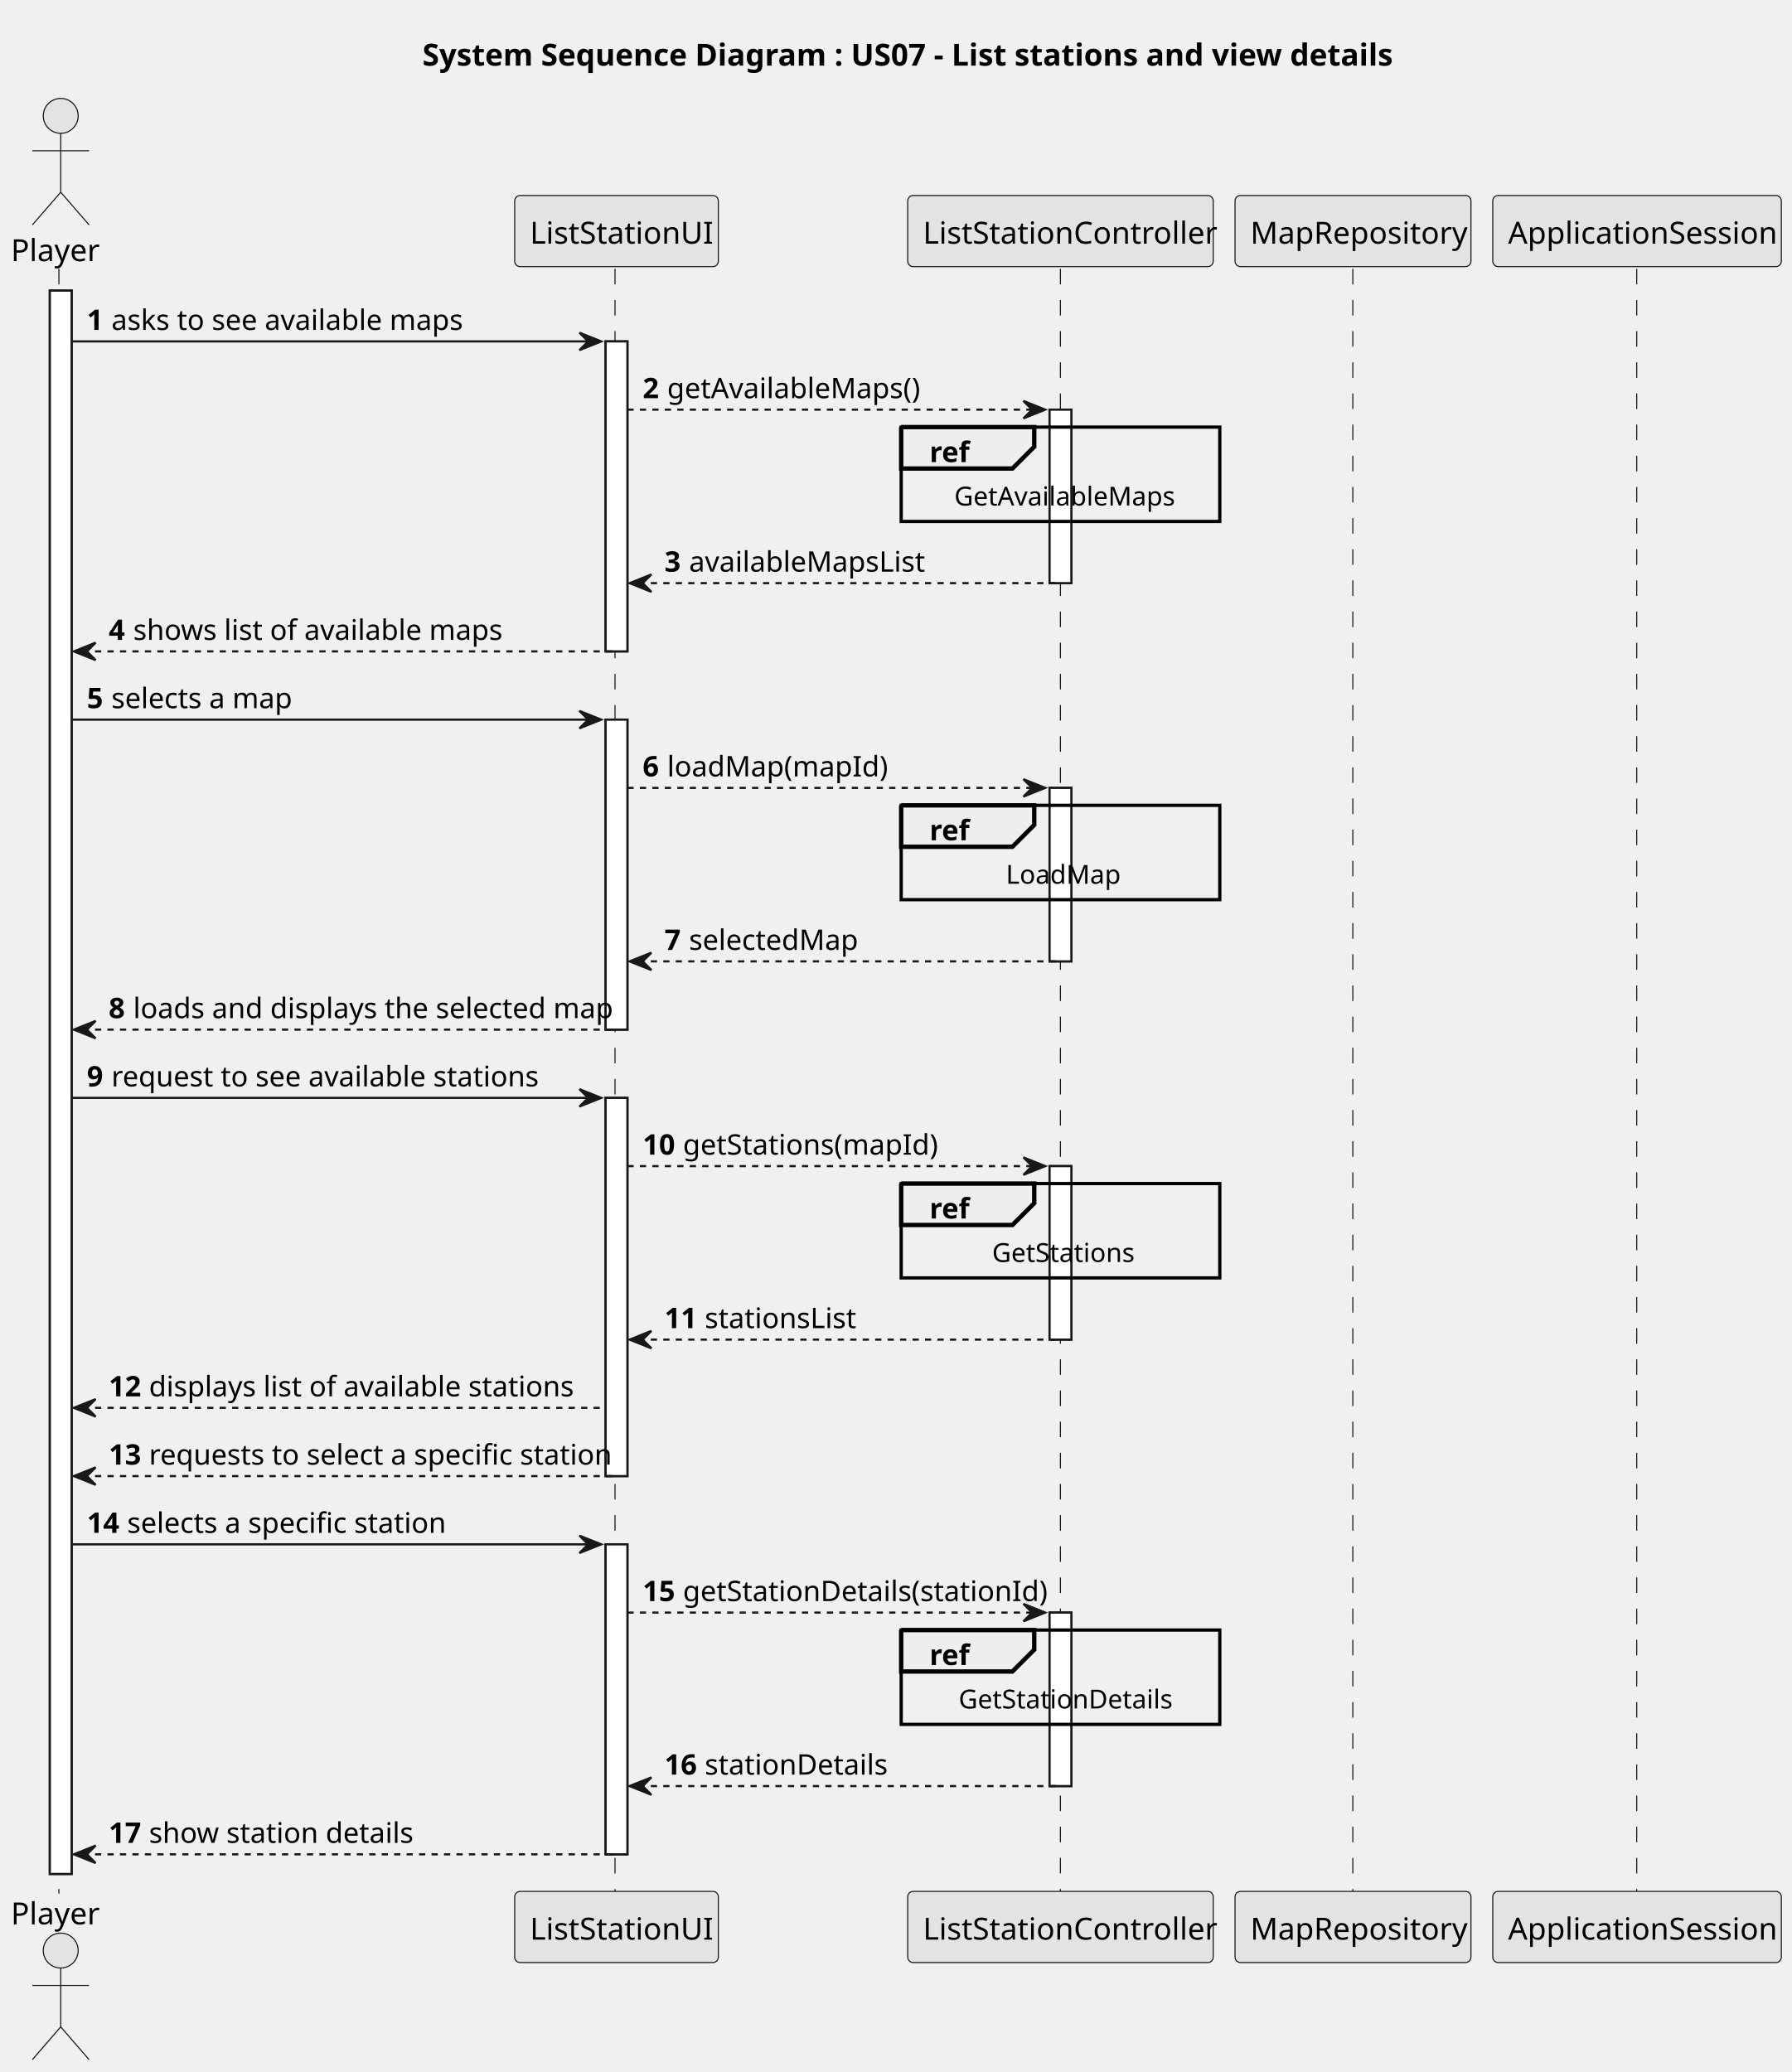
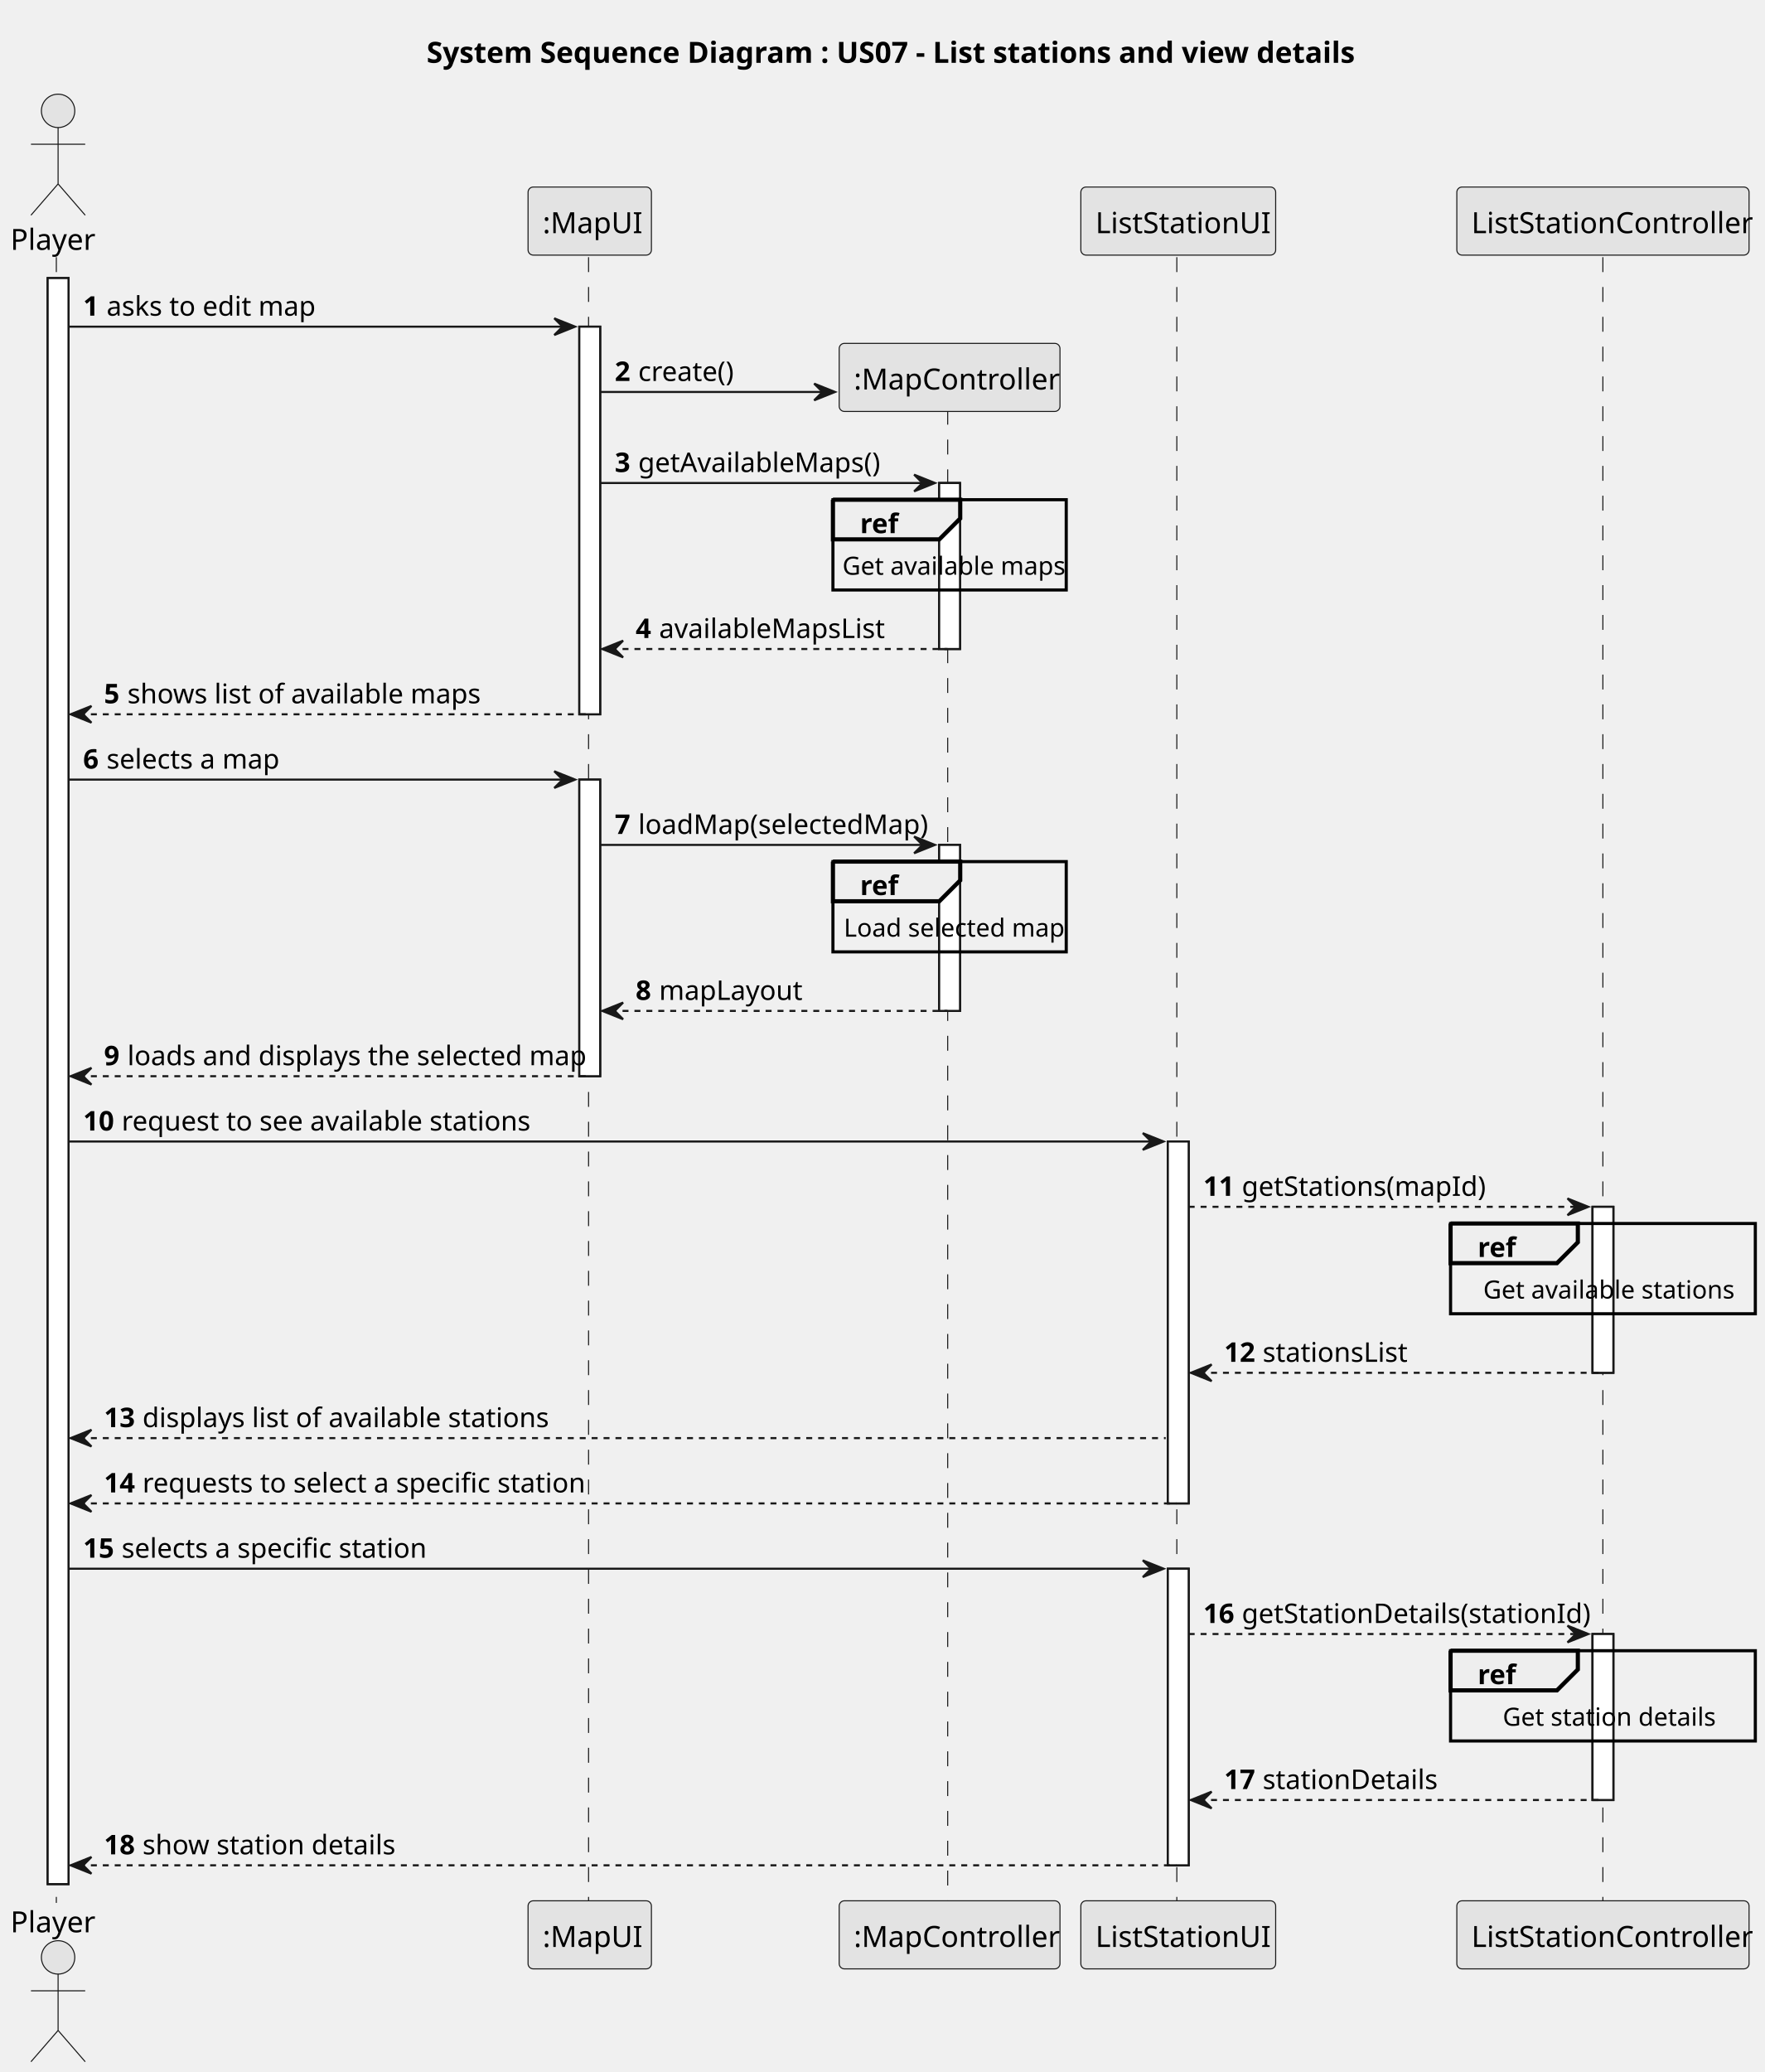
- <svg xmlns="http://www.w3.org/2000/svg" contentStyleType="text/css" height="665.7px" preserveAspectRatio="none" style="width:575px;height:665px;background:#FFFFFF;" version="1.1" viewBox="0 0 575 665" width="575.4px" zoomAndPan="magnify">
+ <svg xmlns="http://www.w3.org/2000/svg" contentStyleType="text/css" height="695.8px" preserveAspectRatio="none" style="width:592px;height:695px;background:#FFFFFF;" version="1.1" viewBox="0 0 592 695" width="592.9px" zoomAndPan="magnify">
  <defs />
  <g>
-     <text fill="#000000" font-family="sans-serif" font-size="9.8" font-weight="bold" lengthAdjust="spacing" textLength="303.355" x="135.556" y="21.075">System Sequence Diagram : US07 - List stations and view details</text>
-     <rect fill="#FFFFFF" height="508.169" style="stroke:#181818;stroke-width:0.7;" width="7" x="15.989" y="93.269" />
-     <rect fill="#FFFFFF" height="99.487" style="stroke:#181818;stroke-width:0.7;" width="7" x="194.352" y="109.573" />
-     <rect fill="#FFFFFF" height="99.487" style="stroke:#181818;stroke-width:0.7;" width="7" x="194.352" y="230.964" />
-     <rect fill="#FFFFFF" height="121.391" style="stroke:#181818;stroke-width:0.7;" width="7" x="194.352" y="352.356" />
-     <rect fill="#FFFFFF" height="99.487" style="stroke:#181818;stroke-width:0.7;" width="7" x="194.352" y="495.651" />
-     <rect fill="#FFFFFF" height="55.68" style="stroke:#181818;stroke-width:0.7;" width="7" x="336.832" y="131.477" />
-     <rect fill="#FFFFFF" height="55.68" style="stroke:#181818;stroke-width:0.7;" width="7" x="336.832" y="252.868" />
-     <rect fill="#FFFFFF" height="55.68" style="stroke:#181818;stroke-width:0.7;" width="7" x="336.832" y="374.259" />
-     <rect fill="#FFFFFF" height="55.68" style="stroke:#181818;stroke-width:0.7;" width="7" x="336.832" y="517.554" />
-     <line style="stroke:#181818;stroke-width:0.35;stroke-dasharray:5.0,5.0;" x1="18.9" x2="18.9" y1="86.269" y2="607.738" />
-     <line style="stroke:#181818;stroke-width:0.35;stroke-dasharray:5.0,5.0;" x1="197.372" x2="197.372" y1="86.269" y2="607.738" />
-     <line style="stroke:#181818;stroke-width:0.35;stroke-dasharray:5.0,5.0;" x1="340.31" x2="340.31" y1="86.269" y2="607.738" />
-     <line style="stroke:#181818;stroke-width:0.35;stroke-dasharray:5.0,5.0;" x1="434.153" x2="434.153" y1="86.269" y2="607.738" />
-     <line style="stroke:#181818;stroke-width:0.35;stroke-dasharray:5.0,5.0;" x1="525.259" x2="525.259" y1="86.269" y2="607.738" />
+     <text fill="#000000" font-family="sans-serif" font-size="9.8" font-weight="bold" lengthAdjust="spacing" textLength="303.355" x="143.119" y="21.075">System Sequence Diagram : US07 - List stations and view details</text>
+     <rect fill="#FFFFFF" height="538.703" style="stroke:#181818;stroke-width:0.7;" width="7" x="15.989" y="93.269" />
+     <rect fill="#FFFFFF" height="130.022" style="stroke:#181818;stroke-width:0.7;" width="7" x="194.352" y="109.573" />
+     <rect fill="#FFFFFF" height="99.487" style="stroke:#181818;stroke-width:0.7;" width="7" x="194.352" y="261.499" />
+     <rect fill="#FFFFFF" height="55.68" style="stroke:#181818;stroke-width:0.7;" width="7" x="315.077" y="162.012" />
+     <rect fill="#FFFFFF" height="55.68" style="stroke:#181818;stroke-width:0.7;" width="7" x="315.077" y="283.403" />
+     <rect fill="#FFFFFF" height="121.391" style="stroke:#181818;stroke-width:0.7;" width="7" x="391.792" y="382.89" />
+     <rect fill="#FFFFFF" height="99.487" style="stroke:#181818;stroke-width:0.7;" width="7" x="391.792" y="526.185" />
+     <rect fill="#FFFFFF" height="55.68" style="stroke:#181818;stroke-width:0.7;" width="7" x="534.272" y="404.794" />
+     <rect fill="#FFFFFF" height="55.68" style="stroke:#181818;stroke-width:0.7;" width="7" x="534.272" y="548.089" />
+     <line style="stroke:#181818;stroke-width:0.35;stroke-dasharray:5.0,5.0;" x1="18.9" x2="18.9" y1="86.269" y2="638.273" />
+     <line style="stroke:#181818;stroke-width:0.35;stroke-dasharray:5.0,5.0;" x1="197.458" x2="197.458" y1="86.269" y2="638.273" />
+     <line style="stroke:#181818;stroke-width:0.35;stroke-dasharray:5.0,5.0;" x1="317.942" x2="317.942" y1="137.441" y2="638.273" />
+     <line style="stroke:#181818;stroke-width:0.35;stroke-dasharray:5.0,5.0;" x1="394.812" x2="394.812" y1="86.269" y2="638.273" />
+     <line style="stroke:#181818;stroke-width:0.35;stroke-dasharray:5.0,5.0;" x1="537.75" x2="537.75" y1="86.269" y2="638.273" />
    <text fill="#000000" font-family="sans-serif" font-size="9.8" lengthAdjust="spacing" textLength="27.778" x="3.5" y="83.81">Player</text>
    <ellipse cx="19.489" cy="37.185" fill="#E3E3E3" rx="5.6" ry="5.6" style="stroke:#181818;stroke-width:0.35;" />
    <path d="M19.489,42.785 L19.489,61.685 M10.389,48.385 L28.589,48.385 M19.489,61.685 L10.389,72.185 M19.489,61.685 L28.589,72.185 " fill="none" style="stroke:#181818;stroke-width:0.35;" />
-     <text fill="#000000" font-family="sans-serif" font-size="9.8" lengthAdjust="spacing" textLength="27.778" x="3.5" y="617.613">Player</text>
-     <ellipse cx="19.489" cy="626.023" fill="#E3E3E3" rx="5.6" ry="5.6" style="stroke:#181818;stroke-width:0.35;" />
-     <path d="M19.489,631.623 L19.489,650.523 M10.389,637.223 L28.589,637.223 M19.489,650.523 L10.389,661.023 M19.489,650.523 L28.589,661.023 " fill="none" style="stroke:#181818;stroke-width:0.35;" />
-     <rect fill="#E3E3E3" height="22.835" rx="1.75" ry="1.75" style="stroke:#181818;stroke-width:0.35;" width="65.36" x="165.172" y="62.735" />
-     <text fill="#000000" font-family="sans-serif" font-size="9.8" lengthAdjust="spacing" textLength="55.56" x="170.072" y="78.21">ListStationUI</text>
-     <rect fill="#E3E3E3" height="22.835" rx="1.75" ry="1.75" style="stroke:#181818;stroke-width:0.35;" width="65.36" x="165.172" y="607.038" />
-     <text fill="#000000" font-family="sans-serif" font-size="9.8" lengthAdjust="spacing" textLength="55.56" x="170.072" y="622.513">ListStationUI</text>
-     <rect fill="#E3E3E3" height="22.835" rx="1.75" ry="1.75" style="stroke:#181818;stroke-width:0.35;" width="98.043" x="291.31" y="62.735" />
-     <text fill="#000000" font-family="sans-serif" font-size="9.8" lengthAdjust="spacing" textLength="88.243" x="296.21" y="78.21">ListStationController</text>
-     <rect fill="#E3E3E3" height="22.835" rx="1.75" ry="1.75" style="stroke:#181818;stroke-width:0.35;" width="98.043" x="291.31" y="607.038" />
-     <text fill="#000000" font-family="sans-serif" font-size="9.8" lengthAdjust="spacing" textLength="88.243" x="296.21" y="622.513">ListStationController</text>
-     <rect fill="#E3E3E3" height="22.835" rx="1.75" ry="1.75" style="stroke:#181818;stroke-width:0.35;" width="75.706" x="396.353" y="62.735" />
-     <text fill="#000000" font-family="sans-serif" font-size="9.8" lengthAdjust="spacing" textLength="65.906" x="401.253" y="78.21">MapRepository</text>
-     <rect fill="#E3E3E3" height="22.835" rx="1.75" ry="1.75" style="stroke:#181818;stroke-width:0.35;" width="75.706" x="396.353" y="607.038" />
-     <text fill="#000000" font-family="sans-serif" font-size="9.8" lengthAdjust="spacing" textLength="65.906" x="401.253" y="622.513">MapRepository</text>
-     <rect fill="#E3E3E3" height="22.835" rx="1.75" ry="1.75" style="stroke:#181818;stroke-width:0.35;" width="92.607" x="479.059" y="62.735" />
-     <text fill="#000000" font-family="sans-serif" font-size="9.8" lengthAdjust="spacing" textLength="82.807" x="483.959" y="78.21">ApplicationSession</text>
-     <rect fill="#E3E3E3" height="22.835" rx="1.75" ry="1.75" style="stroke:#181818;stroke-width:0.35;" width="92.607" x="479.059" y="607.038" />
-     <text fill="#000000" font-family="sans-serif" font-size="9.8" lengthAdjust="spacing" textLength="82.807" x="483.959" y="622.513">ApplicationSession</text>
-     <rect fill="#FFFFFF" height="508.169" style="stroke:#181818;stroke-width:0.7;" width="7" x="15.989" y="93.269" />
-     <rect fill="#FFFFFF" height="99.487" style="stroke:#181818;stroke-width:0.7;" width="7" x="194.352" y="109.573" />
-     <rect fill="#FFFFFF" height="99.487" style="stroke:#181818;stroke-width:0.7;" width="7" x="194.352" y="230.964" />
-     <rect fill="#FFFFFF" height="121.391" style="stroke:#181818;stroke-width:0.7;" width="7" x="194.352" y="352.356" />
-     <rect fill="#FFFFFF" height="99.487" style="stroke:#181818;stroke-width:0.7;" width="7" x="194.352" y="495.651" />
-     <rect fill="#FFFFFF" height="55.68" style="stroke:#181818;stroke-width:0.7;" width="7" x="336.832" y="131.477" />
-     <rect fill="#FFFFFF" height="55.68" style="stroke:#181818;stroke-width:0.7;" width="7" x="336.832" y="252.868" />
-     <rect fill="#FFFFFF" height="55.68" style="stroke:#181818;stroke-width:0.7;" width="7" x="336.832" y="374.259" />
-     <rect fill="#FFFFFF" height="55.68" style="stroke:#181818;stroke-width:0.7;" width="7" x="336.832" y="517.554" />
+     <text fill="#000000" font-family="sans-serif" font-size="9.8" lengthAdjust="spacing" textLength="27.778" x="3.5" y="648.148">Player</text>
+     <ellipse cx="19.489" cy="656.558" fill="#E3E3E3" rx="5.6" ry="5.6" style="stroke:#181818;stroke-width:0.35;" />
+     <path d="M19.489,662.158 L19.489,681.058 M10.389,667.758 L28.589,667.758 M19.489,681.058 L10.389,691.558 M19.489,681.058 L28.589,691.558 " fill="none" style="stroke:#181818;stroke-width:0.35;" />
+     <rect fill="#E3E3E3" height="22.835" rx="1.75" ry="1.75" style="stroke:#181818;stroke-width:0.35;" width="41.387" x="177.158" y="62.735" />
+     <text fill="#000000" font-family="sans-serif" font-size="9.8" lengthAdjust="spacing" textLength="31.587" x="182.058" y="78.21">:MapUI</text>
+     <rect fill="#E3E3E3" height="22.835" rx="1.75" ry="1.75" style="stroke:#181818;stroke-width:0.35;" width="41.387" x="177.158" y="637.573" />
+     <text fill="#000000" font-family="sans-serif" font-size="9.8" lengthAdjust="spacing" textLength="31.587" x="182.058" y="653.048">:MapUI</text>
+     <rect fill="#E3E3E3" height="22.835" rx="1.75" ry="1.75" style="stroke:#181818;stroke-width:0.35;" width="74.069" x="281.542" y="637.573" />
+     <text fill="#000000" font-family="sans-serif" font-size="9.8" lengthAdjust="spacing" textLength="64.269" x="286.442" y="653.048">:MapController</text>
+     <rect fill="#E3E3E3" height="22.835" rx="1.75" ry="1.75" style="stroke:#181818;stroke-width:0.35;" width="65.36" x="362.612" y="62.735" />
+     <text fill="#000000" font-family="sans-serif" font-size="9.8" lengthAdjust="spacing" textLength="55.56" x="367.512" y="78.21">ListStationUI</text>
+     <rect fill="#E3E3E3" height="22.835" rx="1.75" ry="1.75" style="stroke:#181818;stroke-width:0.35;" width="65.36" x="362.612" y="637.573" />
+     <text fill="#000000" font-family="sans-serif" font-size="9.8" lengthAdjust="spacing" textLength="55.56" x="367.512" y="653.048">ListStationUI</text>
+     <rect fill="#E3E3E3" height="22.835" rx="1.75" ry="1.75" style="stroke:#181818;stroke-width:0.35;" width="98.043" x="488.75" y="62.735" />
+     <text fill="#000000" font-family="sans-serif" font-size="9.8" lengthAdjust="spacing" textLength="88.243" x="493.65" y="78.21">ListStationController</text>
+     <rect fill="#E3E3E3" height="22.835" rx="1.75" ry="1.75" style="stroke:#181818;stroke-width:0.35;" width="98.043" x="488.75" y="637.573" />
+     <text fill="#000000" font-family="sans-serif" font-size="9.8" lengthAdjust="spacing" textLength="88.243" x="493.65" y="653.048">ListStationController</text>
+     <rect fill="#FFFFFF" height="538.703" style="stroke:#181818;stroke-width:0.7;" width="7" x="15.989" y="93.269" />
+     <rect fill="#FFFFFF" height="130.022" style="stroke:#181818;stroke-width:0.7;" width="7" x="194.352" y="109.573" />
+     <rect fill="#FFFFFF" height="99.487" style="stroke:#181818;stroke-width:0.7;" width="7" x="194.352" y="261.499" />
+     <rect fill="#FFFFFF" height="55.68" style="stroke:#181818;stroke-width:0.7;" width="7" x="315.077" y="162.012" />
+     <rect fill="#FFFFFF" height="55.68" style="stroke:#181818;stroke-width:0.7;" width="7" x="315.077" y="283.403" />
+     <rect fill="#FFFFFF" height="121.391" style="stroke:#181818;stroke-width:0.7;" width="7" x="391.792" y="382.89" />
+     <rect fill="#FFFFFF" height="99.487" style="stroke:#181818;stroke-width:0.7;" width="7" x="391.792" y="526.185" />
+     <rect fill="#FFFFFF" height="55.68" style="stroke:#181818;stroke-width:0.7;" width="7" x="534.272" y="404.794" />
+     <rect fill="#FFFFFF" height="55.68" style="stroke:#181818;stroke-width:0.7;" width="7" x="534.272" y="548.089" />
    <polygon fill="#181818" points="185.952,106.773,192.952,109.573,185.952,112.373,188.752,109.573" style="stroke:#181818;stroke-width:0.7;" />
    <line style="stroke:#181818;stroke-width:0.7;" x1="22.989" x2="190.152" y1="109.573" y2="109.573" />
    <text fill="#000000" font-family="sans-serif" font-size="9.1" font-weight="bold" lengthAdjust="spacing" textLength="5.061" x="27.889" y="105.889">1</text>
-     <text fill="#000000" font-family="sans-serif" font-size="9.1" lengthAdjust="spacing" textLength="109.258" x="35.75" y="105.889">asks to see available maps</text>
-     <polygon fill="#181818" points="328.432,128.677,335.432,131.477,328.432,134.277,331.232,131.477" style="stroke:#181818;stroke-width:0.7;" />
-     <line style="stroke:#181818;stroke-width:0.7;stroke-dasharray:2.0,2.0;" x1="201.352" x2="332.632" y1="131.477" y2="131.477" />
+     <text fill="#000000" font-family="sans-serif" font-size="9.1" lengthAdjust="spacing" textLength="66.259" x="35.75" y="105.889">asks to edit map</text>
+     <polygon fill="#181818" points="273.142,128.677,280.142,131.477,273.142,134.277,275.942,131.477" style="stroke:#181818;stroke-width:0.7;" />
+     <line style="stroke:#181818;stroke-width:0.7;" x1="201.352" x2="277.342" y1="131.477" y2="131.477" />
    <text fill="#000000" font-family="sans-serif" font-size="9.1" font-weight="bold" lengthAdjust="spacing" textLength="5.061" x="206.252" y="127.793">2</text>
-     <text fill="#000000" font-family="sans-serif" font-size="9.1" lengthAdjust="spacing" textLength="77.892" x="214.113" y="127.793">getAvailableMaps()</text>
-     <rect fill="none" height="30.276" style="stroke:#000000;stroke-width:1.05;" width="102.243" x="289.21" y="137.077" />
-     <path d="M289.21,137.077 L331.91,137.077 L331.91,143.377 L324.91,150.377 L289.21,150.377 L289.21,137.077 " fill="#EEEEEE" style="stroke:#000000;stroke-width:1.4;" />
-     <text fill="#000000" font-family="sans-serif" font-size="9.1" font-weight="bold" lengthAdjust="spacing" textLength="11.633" x="298.31" y="148.297">ref</text>
-     <text fill="#000000" font-family="sans-serif" font-size="8.4" lengthAdjust="spacing" textLength="68.168" x="306.248" y="162.241">GetAvailableMaps</text>
-     <polygon fill="#181818" points="209.052,184.357,202.052,187.157,209.052,189.957,206.252,187.157" style="stroke:#181818;stroke-width:0.7;" />
-     <line style="stroke:#181818;stroke-width:0.7;stroke-dasharray:2.0,2.0;" x1="204.852" x2="339.632" y1="187.157" y2="187.157" />
-     <text fill="#000000" font-family="sans-serif" font-size="9.1" font-weight="bold" lengthAdjust="spacing" textLength="5.061" x="213.252" y="183.473">3</text>
-     <text fill="#000000" font-family="sans-serif" font-size="9.1" lengthAdjust="spacing" textLength="72.333" x="221.113" y="183.473">availableMapsList</text>
-     <polygon fill="#181818" points="30.689,206.261,23.689,209.061,30.689,211.861,27.889,209.061" style="stroke:#181818;stroke-width:0.7;" />
-     <line style="stroke:#181818;stroke-width:0.7;stroke-dasharray:2.0,2.0;" x1="26.489" x2="197.152" y1="209.061" y2="209.061" />
-     <text fill="#000000" font-family="sans-serif" font-size="9.1" font-weight="bold" lengthAdjust="spacing" textLength="5.061" x="34.889" y="205.377">4</text>
-     <text fill="#000000" font-family="sans-serif" font-size="9.1" lengthAdjust="spacing" textLength="112.79" x="42.75" y="205.377">shows list of available maps</text>
-     <polygon fill="#181818" points="185.952,228.165,192.952,230.964,185.952,233.764,188.752,230.964" style="stroke:#181818;stroke-width:0.7;" />
-     <line style="stroke:#181818;stroke-width:0.7;" x1="22.989" x2="190.152" y1="230.964" y2="230.964" />
-     <text fill="#000000" font-family="sans-serif" font-size="9.1" font-weight="bold" lengthAdjust="spacing" textLength="5.061" x="27.889" y="227.281">5</text>
-     <text fill="#000000" font-family="sans-serif" font-size="9.1" lengthAdjust="spacing" textLength="56.142" x="35.75" y="227.281">selects a map</text>
-     <polygon fill="#181818" points="328.432,250.068,335.432,252.868,328.432,255.668,331.232,252.868" style="stroke:#181818;stroke-width:0.7;" />
-     <line style="stroke:#181818;stroke-width:0.7;stroke-dasharray:2.0,2.0;" x1="201.352" x2="332.632" y1="252.868" y2="252.868" />
-     <text fill="#000000" font-family="sans-serif" font-size="9.1" font-weight="bold" lengthAdjust="spacing" textLength="5.061" x="206.252" y="249.184">6</text>
-     <text fill="#000000" font-family="sans-serif" font-size="9.1" lengthAdjust="spacing" textLength="66.259" x="214.113" y="249.184">loadMap(mapId)</text>
-     <rect fill="none" height="30.276" style="stroke:#000000;stroke-width:1.05;" width="102.243" x="289.21" y="258.468" />
-     <path d="M289.21,258.468 L331.91,258.468 L331.91,264.768 L324.91,271.768 L289.21,271.768 L289.21,258.468 " fill="#EEEEEE" style="stroke:#000000;stroke-width:1.4;" />
-     <text fill="#000000" font-family="sans-serif" font-size="9.1" font-weight="bold" lengthAdjust="spacing" textLength="11.633" x="298.31" y="269.688">ref</text>
-     <text fill="#000000" font-family="sans-serif" font-size="8.4" lengthAdjust="spacing" textLength="35.027" x="322.818" y="283.633">LoadMap</text>
-     <polygon fill="#181818" points="209.052,305.748,202.052,308.548,209.052,311.348,206.252,308.548" style="stroke:#181818;stroke-width:0.7;" />
-     <line style="stroke:#181818;stroke-width:0.7;stroke-dasharray:2.0,2.0;" x1="204.852" x2="339.632" y1="308.548" y2="308.548" />
-     <text fill="#000000" font-family="sans-serif" font-size="9.1" font-weight="bold" lengthAdjust="spacing" textLength="5.061" x="213.252" y="304.864">7</text>
-     <text fill="#000000" font-family="sans-serif" font-size="9.1" lengthAdjust="spacing" textLength="51.596" x="221.113" y="304.864">selectedMap</text>
-     <polygon fill="#181818" points="30.689,327.652,23.689,330.452,30.689,333.252,27.889,330.452" style="stroke:#181818;stroke-width:0.7;" />
-     <line style="stroke:#181818;stroke-width:0.7;stroke-dasharray:2.0,2.0;" x1="26.489" x2="197.152" y1="330.452" y2="330.452" />
-     <text fill="#000000" font-family="sans-serif" font-size="9.1" font-weight="bold" lengthAdjust="spacing" textLength="5.061" x="34.889" y="326.768">8</text>
-     <text fill="#000000" font-family="sans-serif" font-size="9.1" lengthAdjust="spacing" textLength="146.702" x="42.75" y="326.768">loads and displays the selected map</text>
-     <polygon fill="#181818" points="185.952,349.556,192.952,352.356,185.952,355.156,188.752,352.356" style="stroke:#181818;stroke-width:0.7;" />
-     <line style="stroke:#181818;stroke-width:0.7;" x1="22.989" x2="190.152" y1="352.356" y2="352.356" />
-     <text fill="#000000" font-family="sans-serif" font-size="9.1" font-weight="bold" lengthAdjust="spacing" textLength="5.061" x="27.889" y="348.672">9</text>
-     <text fill="#000000" font-family="sans-serif" font-size="9.1" lengthAdjust="spacing" textLength="130.008" x="35.75" y="348.672">request to see available stations</text>
-     <polygon fill="#181818" points="328.432,371.459,335.432,374.259,328.432,377.059,331.232,374.259" style="stroke:#181818;stroke-width:0.7;" />
-     <line style="stroke:#181818;stroke-width:0.7;stroke-dasharray:2.0,2.0;" x1="201.352" x2="332.632" y1="374.259" y2="374.259" />
-     <text fill="#000000" font-family="sans-serif" font-size="9.1" font-weight="bold" lengthAdjust="spacing" textLength="10.122" x="206.252" y="370.575">10</text>
-     <text fill="#000000" font-family="sans-serif" font-size="9.1" lengthAdjust="spacing" textLength="76.883" x="219.174" y="370.575">getStations(mapId)</text>
-     <rect fill="none" height="30.276" style="stroke:#000000;stroke-width:1.05;" width="102.243" x="289.21" y="379.859" />
-     <path d="M289.21,379.859 L331.91,379.859 L331.91,386.159 L324.91,393.159 L289.21,393.159 L289.21,379.859 " fill="#EEEEEE" style="stroke:#000000;stroke-width:1.4;" />
-     <text fill="#000000" font-family="sans-serif" font-size="9.1" font-weight="bold" lengthAdjust="spacing" textLength="11.633" x="298.31" y="391.079">ref</text>
-     <text fill="#000000" font-family="sans-serif" font-size="8.4" lengthAdjust="spacing" textLength="43.891" x="318.386" y="405.024">GetStations</text>
-     <polygon fill="#181818" points="209.052,427.139,202.052,429.94,209.052,432.74,206.252,429.94" style="stroke:#181818;stroke-width:0.7;" />
-     <line style="stroke:#181818;stroke-width:0.7;stroke-dasharray:2.0,2.0;" x1="204.852" x2="339.632" y1="429.94" y2="429.94" />
-     <text fill="#000000" font-family="sans-serif" font-size="9.1" font-weight="bold" lengthAdjust="spacing" textLength="10.122" x="213.252" y="426.256">11</text>
-     <text fill="#000000" font-family="sans-serif" font-size="9.1" lengthAdjust="spacing" textLength="45.522" x="226.174" y="426.256">stationsList</text>
-     <polygon fill="#181818" points="30.689,449.043,23.689,451.843,30.689,454.643,27.889,451.843" style="stroke:#181818;stroke-width:0.7;" />
-     <line style="stroke:#181818;stroke-width:0.7;stroke-dasharray:2.0,2.0;" x1="26.489" x2="193.652" y1="451.843" y2="451.843" />
-     <text fill="#000000" font-family="sans-serif" font-size="9.1" font-weight="bold" lengthAdjust="spacing" textLength="10.122" x="34.889" y="448.159">12</text>
-     <text fill="#000000" font-family="sans-serif" font-size="9.1" lengthAdjust="spacing" textLength="128.982" x="47.811" y="448.159">displays list of available stations</text>
-     <polygon fill="#181818" points="30.689,470.947,23.689,473.747,30.689,476.547,27.889,473.747" style="stroke:#181818;stroke-width:0.7;" />
-     <line style="stroke:#181818;stroke-width:0.7;stroke-dasharray:2.0,2.0;" x1="26.489" x2="197.152" y1="473.747" y2="473.747" />
-     <text fill="#000000" font-family="sans-serif" font-size="9.1" font-weight="bold" lengthAdjust="spacing" textLength="10.122" x="34.889" y="470.063">13</text>
-     <text fill="#000000" font-family="sans-serif" font-size="9.1" lengthAdjust="spacing" textLength="141.121" x="47.811" y="470.063">requests to select a specific station</text>
-     <polygon fill="#181818" points="185.952,492.851,192.952,495.651,185.952,498.451,188.752,495.651" style="stroke:#181818;stroke-width:0.7;" />
-     <line style="stroke:#181818;stroke-width:0.7;" x1="22.989" x2="190.152" y1="495.651" y2="495.651" />
-     <text fill="#000000" font-family="sans-serif" font-size="9.1" font-weight="bold" lengthAdjust="spacing" textLength="10.122" x="27.889" y="491.967">14</text>
-     <text fill="#000000" font-family="sans-serif" font-size="9.1" lengthAdjust="spacing" textLength="98.123" x="40.811" y="491.967">selects a specific station</text>
-     <polygon fill="#181818" points="328.432,514.754,335.432,517.554,328.432,520.354,331.232,517.554" style="stroke:#181818;stroke-width:0.7;" />
-     <line style="stroke:#181818;stroke-width:0.7;stroke-dasharray:2.0,2.0;" x1="201.352" x2="332.632" y1="517.554" y2="517.554" />
-     <text fill="#000000" font-family="sans-serif" font-size="9.1" font-weight="bold" lengthAdjust="spacing" textLength="10.122" x="206.252" y="513.87">15</text>
-     <text fill="#000000" font-family="sans-serif" font-size="9.1" lengthAdjust="spacing" textLength="109.258" x="219.174" y="513.87">getStationDetails(stationId)</text>
-     <rect fill="none" height="30.276" style="stroke:#000000;stroke-width:1.05;" width="102.243" x="289.21" y="523.154" />
-     <path d="M289.21,523.154 L331.91,523.154 L331.91,529.454 L324.91,536.454 L289.21,536.454 L289.21,523.154 " fill="#EEEEEE" style="stroke:#000000;stroke-width:1.4;" />
-     <text fill="#000000" font-family="sans-serif" font-size="9.1" font-weight="bold" lengthAdjust="spacing" textLength="11.633" x="298.31" y="534.374">ref</text>
-     <text fill="#000000" font-family="sans-serif" font-size="8.4" lengthAdjust="spacing" textLength="65.367" x="307.648" y="548.319">GetStationDetails</text>
-     <polygon fill="#181818" points="209.052,570.434,202.052,573.234,209.052,576.034,206.252,573.234" style="stroke:#181818;stroke-width:0.7;" />
-     <line style="stroke:#181818;stroke-width:0.7;stroke-dasharray:2.0,2.0;" x1="204.852" x2="339.632" y1="573.234" y2="573.234" />
-     <text fill="#000000" font-family="sans-serif" font-size="9.1" font-weight="bold" lengthAdjust="spacing" textLength="10.122" x="213.252" y="569.551">16</text>
-     <text fill="#000000" font-family="sans-serif" font-size="9.1" lengthAdjust="spacing" textLength="54.627" x="226.174" y="569.551">stationDetails</text>
-     <polygon fill="#181818" points="30.689,592.338,23.689,595.138,30.689,597.938,27.889,595.138" style="stroke:#181818;stroke-width:0.7;" />
-     <line style="stroke:#181818;stroke-width:0.7;stroke-dasharray:2.0,2.0;" x1="26.489" x2="197.152" y1="595.138" y2="595.138" />
-     <text fill="#000000" font-family="sans-serif" font-size="9.1" font-weight="bold" lengthAdjust="spacing" textLength="10.122" x="34.889" y="591.454">17</text>
-     <text fill="#000000" font-family="sans-serif" font-size="9.1" lengthAdjust="spacing" textLength="79.416" x="47.811" y="591.454">show station details</text>
+     <text fill="#000000" font-family="sans-serif" font-size="9.1" lengthAdjust="spacing" textLength="31.352" x="214.113" y="127.793">create()</text>
+     <rect fill="#E3E3E3" height="22.835" rx="1.75" ry="1.75" style="stroke:#181818;stroke-width:0.35;" width="74.069" x="281.542" y="115.173" />
+     <text fill="#000000" font-family="sans-serif" font-size="9.8" lengthAdjust="spacing" textLength="64.269" x="286.442" y="130.648">:MapController</text>
+     <polygon fill="#181818" points="306.677,159.212,313.677,162.012,306.677,164.812,309.477,162.012" style="stroke:#181818;stroke-width:0.7;" />
+     <line style="stroke:#181818;stroke-width:0.7;" x1="201.352" x2="310.877" y1="162.012" y2="162.012" />
+     <text fill="#000000" font-family="sans-serif" font-size="9.1" font-weight="bold" lengthAdjust="spacing" textLength="5.061" x="206.252" y="158.328">3</text>
+     <text fill="#000000" font-family="sans-serif" font-size="9.1" lengthAdjust="spacing" textLength="77.892" x="214.113" y="158.328">getAvailableMaps()</text>
+     <rect fill="none" height="30.276" style="stroke:#000000;stroke-width:1.05;" width="78.269" x="279.442" y="167.612" />
+     <path d="M279.442,167.612 L322.142,167.612 L322.142,173.912 L315.142,180.912 L279.442,180.912 L279.442,167.612 " fill="#EEEEEE" style="stroke:#000000;stroke-width:1.4;" />
+     <text fill="#000000" font-family="sans-serif" font-size="9.1" font-weight="bold" lengthAdjust="spacing" textLength="11.633" x="288.542" y="178.832">ref</text>
+     <text fill="#000000" font-family="sans-serif" font-size="8.4" lengthAdjust="spacing" textLength="71.904" x="282.625" y="192.776">Get available maps</text>
+     <polygon fill="#181818" points="209.052,214.892,202.052,217.692,209.052,220.492,206.252,217.692" style="stroke:#181818;stroke-width:0.7;" />
+     <line style="stroke:#181818;stroke-width:0.7;stroke-dasharray:2.0,2.0;" x1="204.852" x2="317.877" y1="217.692" y2="217.692" />
+     <text fill="#000000" font-family="sans-serif" font-size="9.1" font-weight="bold" lengthAdjust="spacing" textLength="5.061" x="213.252" y="214.008">4</text>
+     <text fill="#000000" font-family="sans-serif" font-size="9.1" lengthAdjust="spacing" textLength="72.333" x="221.113" y="214.008">availableMapsList</text>
+     <polygon fill="#181818" points="30.689,236.796,23.689,239.595,30.689,242.395,27.889,239.595" style="stroke:#181818;stroke-width:0.7;" />
+     <line style="stroke:#181818;stroke-width:0.7;stroke-dasharray:2.0,2.0;" x1="26.489" x2="197.152" y1="239.595" y2="239.595" />
+     <text fill="#000000" font-family="sans-serif" font-size="9.1" font-weight="bold" lengthAdjust="spacing" textLength="5.061" x="34.889" y="235.912">5</text>
+     <text fill="#000000" font-family="sans-serif" font-size="9.1" lengthAdjust="spacing" textLength="112.79" x="42.75" y="235.912">shows list of available maps</text>
+     <polygon fill="#181818" points="185.952,258.699,192.952,261.499,185.952,264.299,188.752,261.499" style="stroke:#181818;stroke-width:0.7;" />
+     <line style="stroke:#181818;stroke-width:0.7;" x1="22.989" x2="190.152" y1="261.499" y2="261.499" />
+     <text fill="#000000" font-family="sans-serif" font-size="9.1" font-weight="bold" lengthAdjust="spacing" textLength="5.061" x="27.889" y="257.815">6</text>
+     <text fill="#000000" font-family="sans-serif" font-size="9.1" lengthAdjust="spacing" textLength="56.142" x="35.75" y="257.815">selects a map</text>
+     <polygon fill="#181818" points="306.677,280.603,313.677,283.403,306.677,286.203,309.477,283.403" style="stroke:#181818;stroke-width:0.7;" />
+     <line style="stroke:#181818;stroke-width:0.7;" x1="201.352" x2="310.877" y1="283.403" y2="283.403" />
+     <text fill="#000000" font-family="sans-serif" font-size="9.1" font-weight="bold" lengthAdjust="spacing" textLength="5.061" x="206.252" y="279.719">7</text>
+     <text fill="#000000" font-family="sans-serif" font-size="9.1" lengthAdjust="spacing" textLength="92.564" x="214.113" y="279.719">loadMap(selectedMap)</text>
+     <rect fill="none" height="30.276" style="stroke:#000000;stroke-width:1.05;" width="78.269" x="279.442" y="289.003" />
+     <path d="M279.442,289.003 L322.142,289.003 L322.142,295.303 L315.142,302.303 L279.442,302.303 L279.442,289.003 " fill="#EEEEEE" style="stroke:#000000;stroke-width:1.4;" />
+     <text fill="#000000" font-family="sans-serif" font-size="9.1" font-weight="bold" lengthAdjust="spacing" textLength="11.633" x="288.542" y="300.223">ref</text>
+     <text fill="#000000" font-family="sans-serif" font-size="8.4" lengthAdjust="spacing" textLength="70.982" x="283.086" y="314.167">Load selected map</text>
+     <polygon fill="#181818" points="209.052,336.283,202.052,339.083,209.052,341.883,206.252,339.083" style="stroke:#181818;stroke-width:0.7;" />
+     <line style="stroke:#181818;stroke-width:0.7;stroke-dasharray:2.0,2.0;" x1="204.852" x2="317.877" y1="339.083" y2="339.083" />
+     <text fill="#000000" font-family="sans-serif" font-size="9.1" font-weight="bold" lengthAdjust="spacing" textLength="5.061" x="213.252" y="335.399">8</text>
+     <text fill="#000000" font-family="sans-serif" font-size="9.1" lengthAdjust="spacing" textLength="45.025" x="221.113" y="335.399">mapLayout</text>
+     <polygon fill="#181818" points="30.689,358.187,23.689,360.987,30.689,363.787,27.889,360.987" style="stroke:#181818;stroke-width:0.7;" />
+     <line style="stroke:#181818;stroke-width:0.7;stroke-dasharray:2.0,2.0;" x1="26.489" x2="197.152" y1="360.987" y2="360.987" />
+     <text fill="#000000" font-family="sans-serif" font-size="9.1" font-weight="bold" lengthAdjust="spacing" textLength="5.061" x="34.889" y="357.303">9</text>
+     <text fill="#000000" font-family="sans-serif" font-size="9.1" lengthAdjust="spacing" textLength="146.702" x="42.75" y="357.303">loads and displays the selected map</text>
+     <polygon fill="#181818" points="383.392,380.09,390.392,382.89,383.392,385.69,386.192,382.89" style="stroke:#181818;stroke-width:0.7;" />
+     <line style="stroke:#181818;stroke-width:0.7;" x1="22.989" x2="387.592" y1="382.89" y2="382.89" />
+     <text fill="#000000" font-family="sans-serif" font-size="9.1" font-weight="bold" lengthAdjust="spacing" textLength="10.122" x="27.889" y="379.207">10</text>
+     <text fill="#000000" font-family="sans-serif" font-size="9.1" lengthAdjust="spacing" textLength="130.008" x="40.811" y="379.207">request to see available stations</text>
+     <polygon fill="#181818" points="525.872,401.994,532.872,404.794,525.872,407.594,528.672,404.794" style="stroke:#181818;stroke-width:0.7;" />
+     <line style="stroke:#181818;stroke-width:0.7;stroke-dasharray:2.0,2.0;" x1="398.792" x2="530.072" y1="404.794" y2="404.794" />
+     <text fill="#000000" font-family="sans-serif" font-size="9.1" font-weight="bold" lengthAdjust="spacing" textLength="10.122" x="403.692" y="401.11">11</text>
+     <text fill="#000000" font-family="sans-serif" font-size="9.1" lengthAdjust="spacing" textLength="76.883" x="416.614" y="401.11">getStations(mapId)</text>
+     <rect fill="none" height="30.276" style="stroke:#000000;stroke-width:1.05;" width="102.243" x="486.65" y="410.394" />
+     <path d="M486.65,410.394 L529.35,410.394 L529.35,416.694 L522.35,423.694 L486.65,423.694 L486.65,410.394 " fill="#EEEEEE" style="stroke:#000000;stroke-width:1.4;" />
+     <text fill="#000000" font-family="sans-serif" font-size="9.1" font-weight="bold" lengthAdjust="spacing" textLength="11.633" x="495.75" y="421.614">ref</text>
+     <text fill="#000000" font-family="sans-serif" font-size="8.4" lengthAdjust="spacing" textLength="80.313" x="497.615" y="435.559">Get available stations</text>
+     <polygon fill="#181818" points="406.492,457.674,399.492,460.474,406.492,463.274,403.692,460.474" style="stroke:#181818;stroke-width:0.7;" />
+     <line style="stroke:#181818;stroke-width:0.7;stroke-dasharray:2.0,2.0;" x1="402.292" x2="537.072" y1="460.474" y2="460.474" />
+     <text fill="#000000" font-family="sans-serif" font-size="9.1" font-weight="bold" lengthAdjust="spacing" textLength="10.122" x="410.692" y="456.79">12</text>
+     <text fill="#000000" font-family="sans-serif" font-size="9.1" lengthAdjust="spacing" textLength="45.522" x="423.614" y="456.79">stationsList</text>
+     <polygon fill="#181818" points="30.689,479.578,23.689,482.378,30.689,485.178,27.889,482.378" style="stroke:#181818;stroke-width:0.7;" />
+     <line style="stroke:#181818;stroke-width:0.7;stroke-dasharray:2.0,2.0;" x1="26.489" x2="391.092" y1="482.378" y2="482.378" />
+     <text fill="#000000" font-family="sans-serif" font-size="9.1" font-weight="bold" lengthAdjust="spacing" textLength="10.122" x="34.889" y="478.694">13</text>
+     <text fill="#000000" font-family="sans-serif" font-size="9.1" lengthAdjust="spacing" textLength="128.982" x="47.811" y="478.694">displays list of available stations</text>
+     <polygon fill="#181818" points="30.689,501.482,23.689,504.282,30.689,507.082,27.889,504.282" style="stroke:#181818;stroke-width:0.7;" />
+     <line style="stroke:#181818;stroke-width:0.7;stroke-dasharray:2.0,2.0;" x1="26.489" x2="394.592" y1="504.282" y2="504.282" />
+     <text fill="#000000" font-family="sans-serif" font-size="9.1" font-weight="bold" lengthAdjust="spacing" textLength="10.122" x="34.889" y="500.598">14</text>
+     <text fill="#000000" font-family="sans-serif" font-size="9.1" lengthAdjust="spacing" textLength="141.121" x="47.811" y="500.598">requests to select a specific station</text>
+     <polygon fill="#181818" points="383.392,523.385,390.392,526.185,383.392,528.985,386.192,526.185" style="stroke:#181818;stroke-width:0.7;" />
+     <line style="stroke:#181818;stroke-width:0.7;" x1="22.989" x2="387.592" y1="526.185" y2="526.185" />
+     <text fill="#000000" font-family="sans-serif" font-size="9.1" font-weight="bold" lengthAdjust="spacing" textLength="10.122" x="27.889" y="522.501">15</text>
+     <text fill="#000000" font-family="sans-serif" font-size="9.1" lengthAdjust="spacing" textLength="98.123" x="40.811" y="522.501">selects a specific station</text>
+     <polygon fill="#181818" points="525.872,545.289,532.872,548.089,525.872,550.889,528.672,548.089" style="stroke:#181818;stroke-width:0.7;" />
+     <line style="stroke:#181818;stroke-width:0.7;stroke-dasharray:2.0,2.0;" x1="398.792" x2="530.072" y1="548.089" y2="548.089" />
+     <text fill="#000000" font-family="sans-serif" font-size="9.1" font-weight="bold" lengthAdjust="spacing" textLength="10.122" x="403.692" y="544.405">16</text>
+     <text fill="#000000" font-family="sans-serif" font-size="9.1" lengthAdjust="spacing" textLength="109.258" x="416.614" y="544.405">getStationDetails(stationId)</text>
+     <rect fill="none" height="30.276" style="stroke:#000000;stroke-width:1.05;" width="102.243" x="486.65" y="553.689" />
+     <path d="M486.65,553.689 L529.35,553.689 L529.35,559.989 L522.35,566.989 L486.65,566.989 L486.65,553.689 " fill="#EEEEEE" style="stroke:#000000;stroke-width:1.4;" />
+     <text fill="#000000" font-family="sans-serif" font-size="9.1" font-weight="bold" lengthAdjust="spacing" textLength="11.633" x="495.75" y="564.909">ref</text>
+     <text fill="#000000" font-family="sans-serif" font-size="8.4" lengthAdjust="spacing" textLength="67.237" x="504.153" y="578.854">Get station details</text>
+     <polygon fill="#181818" points="406.492,600.969,399.492,603.769,406.492,606.569,403.692,603.769" style="stroke:#181818;stroke-width:0.7;" />
+     <line style="stroke:#181818;stroke-width:0.7;stroke-dasharray:2.0,2.0;" x1="402.292" x2="537.072" y1="603.769" y2="603.769" />
+     <text fill="#000000" font-family="sans-serif" font-size="9.1" font-weight="bold" lengthAdjust="spacing" textLength="10.122" x="410.692" y="600.085">17</text>
+     <text fill="#000000" font-family="sans-serif" font-size="9.1" lengthAdjust="spacing" textLength="54.627" x="423.614" y="600.085">stationDetails</text>
+     <polygon fill="#181818" points="30.689,622.873,23.689,625.673,30.689,628.473,27.889,625.673" style="stroke:#181818;stroke-width:0.7;" />
+     <line style="stroke:#181818;stroke-width:0.7;stroke-dasharray:2.0,2.0;" x1="26.489" x2="394.592" y1="625.673" y2="625.673" />
+     <text fill="#000000" font-family="sans-serif" font-size="9.1" font-weight="bold" lengthAdjust="spacing" textLength="10.122" x="34.889" y="621.989">18</text>
+     <text fill="#000000" font-family="sans-serif" font-size="9.1" lengthAdjust="spacing" textLength="79.416" x="47.811" y="621.989">show station details</text>
  </g>
</svg>
